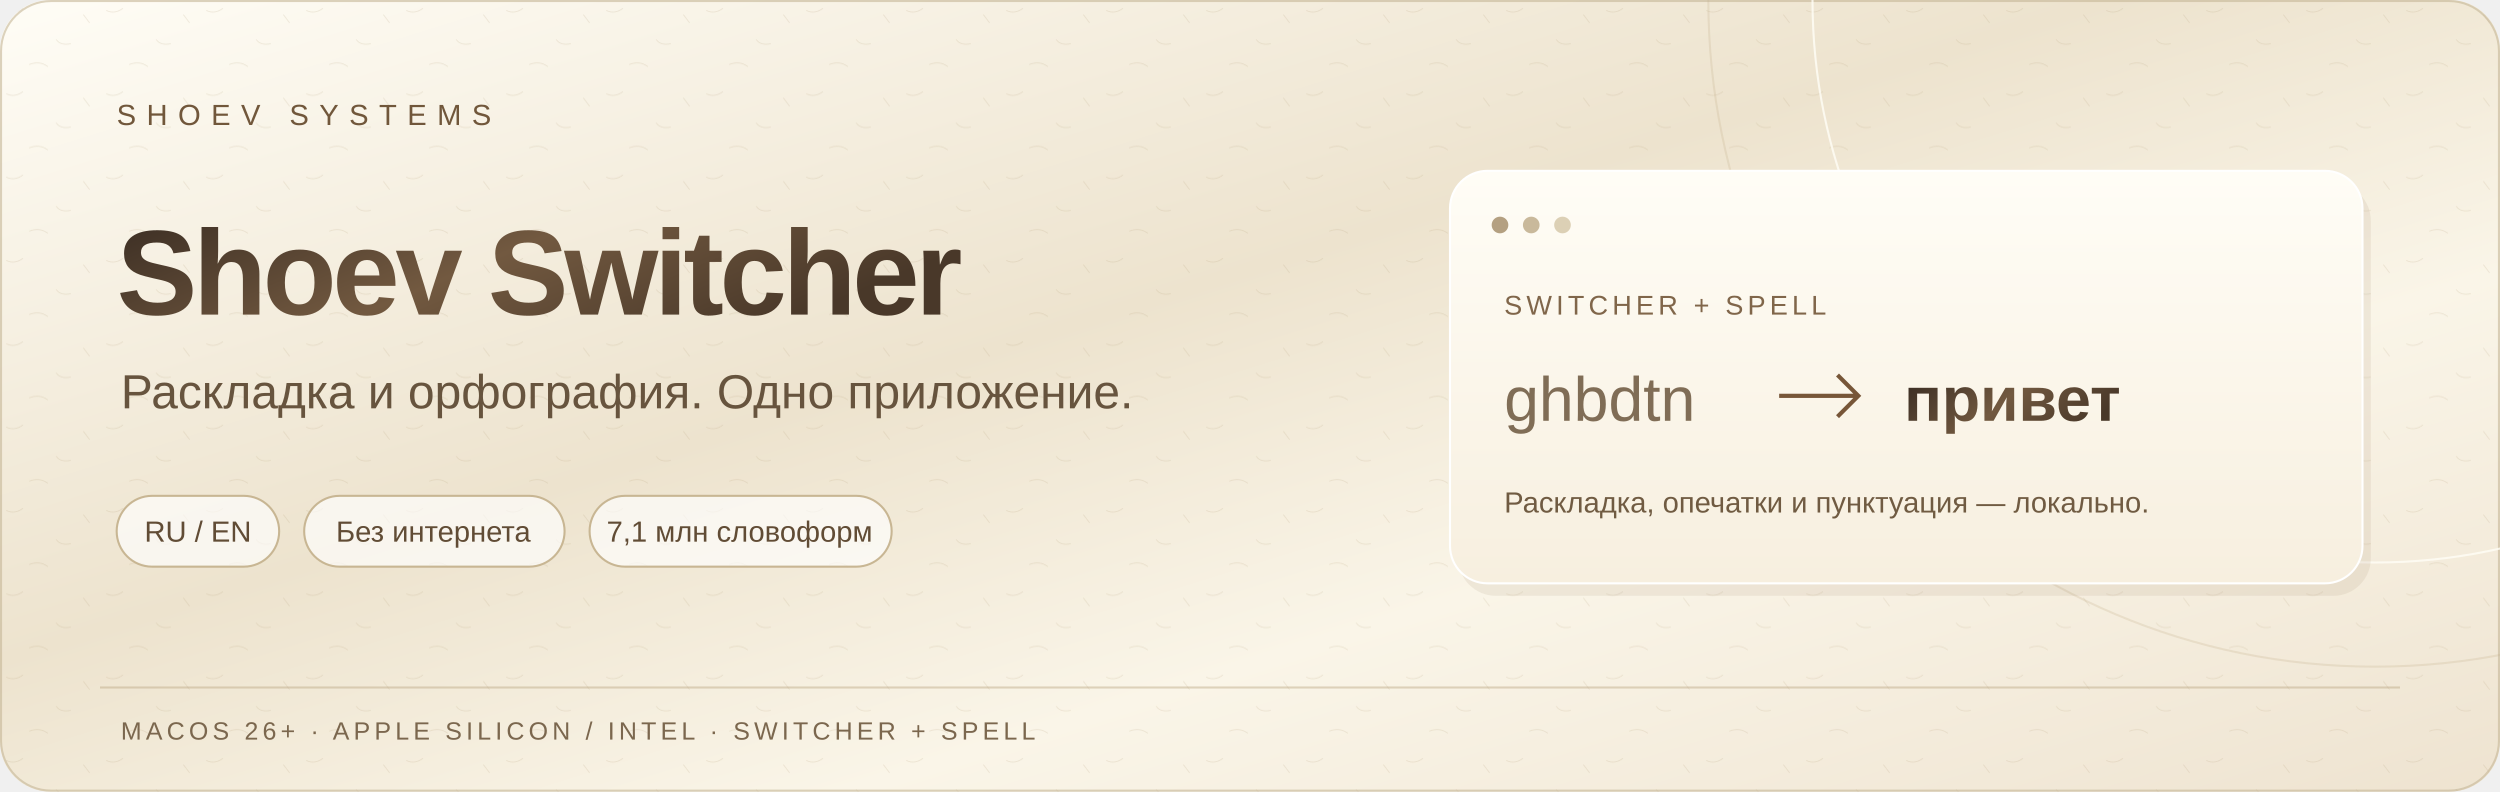
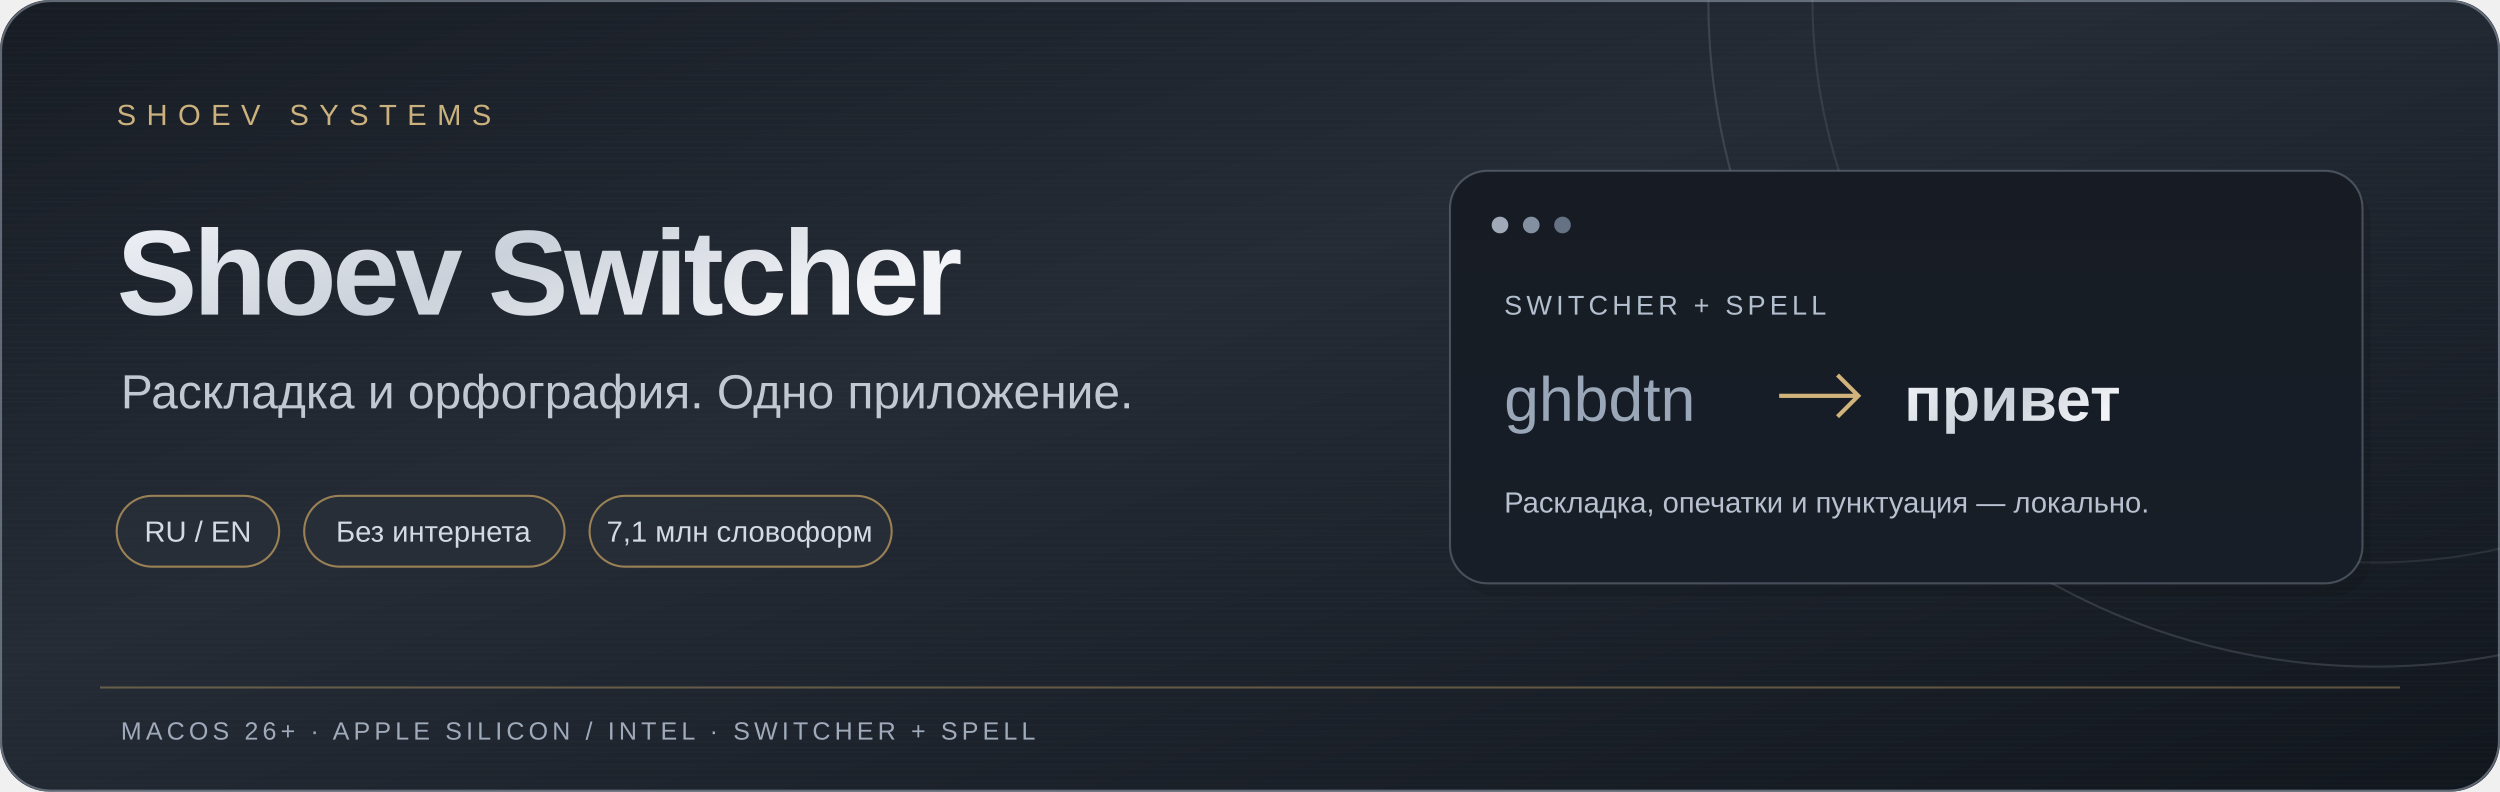
<svg xmlns="http://www.w3.org/2000/svg" width="1200" height="380" viewBox="0 0 1200 380" role="img" aria-labelledby="title desc">
  <defs>
    <linearGradient id="bg" x2="1" y2="1">
-       <stop stop-color="#fffdf6" />
-       <stop offset=".42" stop-color="#ede3ce" />
-       <stop offset=".67" stop-color="#faf5e8" />
-       <stop offset="1" stop-color="#eee3d0" />
+       <stop stop-color="#171c24" />
+       <stop offset=".42" stop-color="#242b35" />
+       <stop offset=".67" stop-color="#1c222b" />
+       <stop offset="1" stop-color="#11161d" />
    </linearGradient>
    <linearGradient id="card" x2="0" y2="1">
-       <stop stop-color="#fffdf6" />
-       <stop offset="1" stop-color="#f7efdf" />
+       <stop stop-color="#171c24" />
+       <stop offset="1" stop-color="#171e27" />
    </linearGradient>
    <linearGradient id="ink" x2="1" y2=".25">
-       <stop stop-color="#3e3025" />
-       <stop offset=".5" stop-color="#725940" />
-       <stop offset="1" stop-color="#493829" />
+       <stop stop-color="#edf0f5" />
+       <stop offset=".5" stop-color="#cbd1da" />
+       <stop offset="1" stop-color="#f1f3f6" />
    </linearGradient>
-     <pattern id="grain" width="48" height="40" patternUnits="userSpaceOnUse">
-       <path d="M3 5q4 2 8-1M27 19q2 3 7 2M14 31q5-2 9 1M40 7l3 4" fill="none" stroke="#a68e65" stroke-width=".45" opacity=".16" />
+     <pattern id="grain" width="8" height="8" patternUnits="userSpaceOnUse">
+       <path d="M0 1h8M0 4h8M0 7h8" stroke="#bbc3d0" stroke-width=".3" opacity=".055" />
    </pattern>
  </defs>
  <rect width="1200" height="380" rx="24" fill="url(#bg)" />
  <rect width="1200" height="380" rx="24" fill="url(#grain)" />
-   <rect x=".5" y=".5" width="1199" height="379" rx="24" fill="none" stroke="#c5b697" stroke-opacity=".6" />
-   <circle cx="1140" cy="0" r="270" fill="none" stroke="#fffdf6" stroke-opacity=".8" />
-   <circle cx="1140" cy="0" r="320" fill="none" stroke="#c4b28e" stroke-opacity=".25" />
-   <path d="M48 330H1152" stroke="#bca783" stroke-opacity=".45" />
+   <rect x=".5" y=".5" width="1199" height="379" rx="24" fill="none" stroke="#8f99a8" stroke-opacity=".6" />
+   <circle cx="1140" cy="0" r="270" fill="none" stroke="#bbc5d4" stroke-opacity=".12" />
+   <circle cx="1140" cy="0" r="320" fill="none" stroke="#8992a1" stroke-opacity=".25" />
+   <path d="M48 330H1152" stroke="#b99c64" stroke-opacity=".45" />
  <g font-family="-apple-system,BlinkMacSystemFont,'Segoe UI',Arial,sans-serif">
-     <text x="56" y="60" fill="#71573b" font-size="14" letter-spacing="5">SHOEV SYSTEMS</text>
+     <text x="56" y="60" fill="#cbb17d" font-size="14" letter-spacing="5">SHOEV SYSTEMS</text>
    <text x="56" y="151" fill="url(#ink)" font-size="58" font-weight="650" letter-spacing="-2">Shoev Switcher</text>
-     <text x="58" y="196" fill="#67543e" font-size="23">Раскладка и орфография. Одно приложение.</text>
-     <g font-size="14" fill="#614c35">
-       <rect x="56" y="238" width="78" height="34" rx="17" fill="#fff" fill-opacity=".65" stroke="#c8b693" />
+     <text x="58" y="196" fill="#c1c8d2" font-size="23">Раскладка и орфография. Одно приложение.</text>
+     <g font-size="14" fill="#d4dae4">
+       <rect x="56" y="238" width="78" height="34" rx="17" fill="#292f39" fill-opacity=".7" stroke="#9a8155" />
      <text x="95" y="260" text-anchor="middle">RU / EN</text>
-       <rect x="146" y="238" width="125" height="34" rx="17" fill="#fff" fill-opacity=".65" stroke="#c8b693" />
+       <rect x="146" y="238" width="125" height="34" rx="17" fill="#292f39" fill-opacity=".7" stroke="#9a8155" />
      <text x="208" y="260" text-anchor="middle">Без интернета</text>
-       <rect x="283" y="238" width="145" height="34" rx="17" fill="#fff" fill-opacity=".65" stroke="#c8b693" />
+       <rect x="283" y="238" width="145" height="34" rx="17" fill="#292f39" fill-opacity=".7" stroke="#9a8155" />
      <text x="355" y="260" text-anchor="middle">7,1 млн словоформ</text>
    </g>
-     <rect x="700" y="88" width="438" height="198" rx="18" fill="#866c4d" fill-opacity=".10" />
-     <rect x="696" y="82" width="438" height="198" rx="18" fill="url(#card)" stroke="#fff" />
-     <circle cx="720" cy="108" r="4" fill="#b4a081" />
-     <circle cx="735" cy="108" r="4" fill="#c9b99b" />
-     <circle cx="750" cy="108" r="4" fill="#dcd0b5" />
-     <text x="722" y="151" fill="#80664a" font-size="13" letter-spacing="2">SWITCHER + SPELL</text>
-     <text x="722" y="202" fill="#806d56" font-size="30">ghbdtn</text>
-     <path d="M854 190H892M882 180L892 190L882 200" fill="none" stroke="#775638" stroke-width="2" />
+     <rect x="700" y="88" width="438" height="198" rx="18" fill="#000000" fill-opacity=".10" />
+     <rect x="696" y="82" width="438" height="198" rx="18" fill="url(#card)" stroke="#8e9aaa" stroke-opacity=".4" />
+     <circle cx="720" cy="108" r="4" fill="#a0a9b8" />
+     <circle cx="735" cy="108" r="4" fill="#8390a1" />
+     <circle cx="750" cy="108" r="4" fill="#647284" />
+     <text x="722" y="151" fill="#b3bfce" font-size="13" letter-spacing="2">SWITCHER + SPELL</text>
+     <text x="722" y="202" fill="#9aa7b8" font-size="30">ghbdtn</text>
+     <path d="M854 190H892M882 180L892 190L882 200" fill="none" stroke="#d1b47b" stroke-width="2" />
    <text x="914" y="202" fill="url(#ink)" font-size="30" font-weight="600">привет</text>
-     <text x="722" y="246" fill="#705b42" font-size="14">Раскладка, опечатки и пунктуация — локально.</text>
-     <text x="58" y="355" fill="#7b674e" font-size="12" letter-spacing="2">MACOS 26+ · APPLE SILICON / INTEL · SWITCHER + SPELL</text>
+     <text x="722" y="246" fill="#b7c1d0" font-size="14">Раскладка, опечатки и пунктуация — локально.</text>
+     <text x="58" y="355" fill="#9faabb" font-size="12" letter-spacing="2">MACOS 26+ · APPLE SILICON / INTEL · SWITCHER + SPELL</text>
  </g>
</svg>
